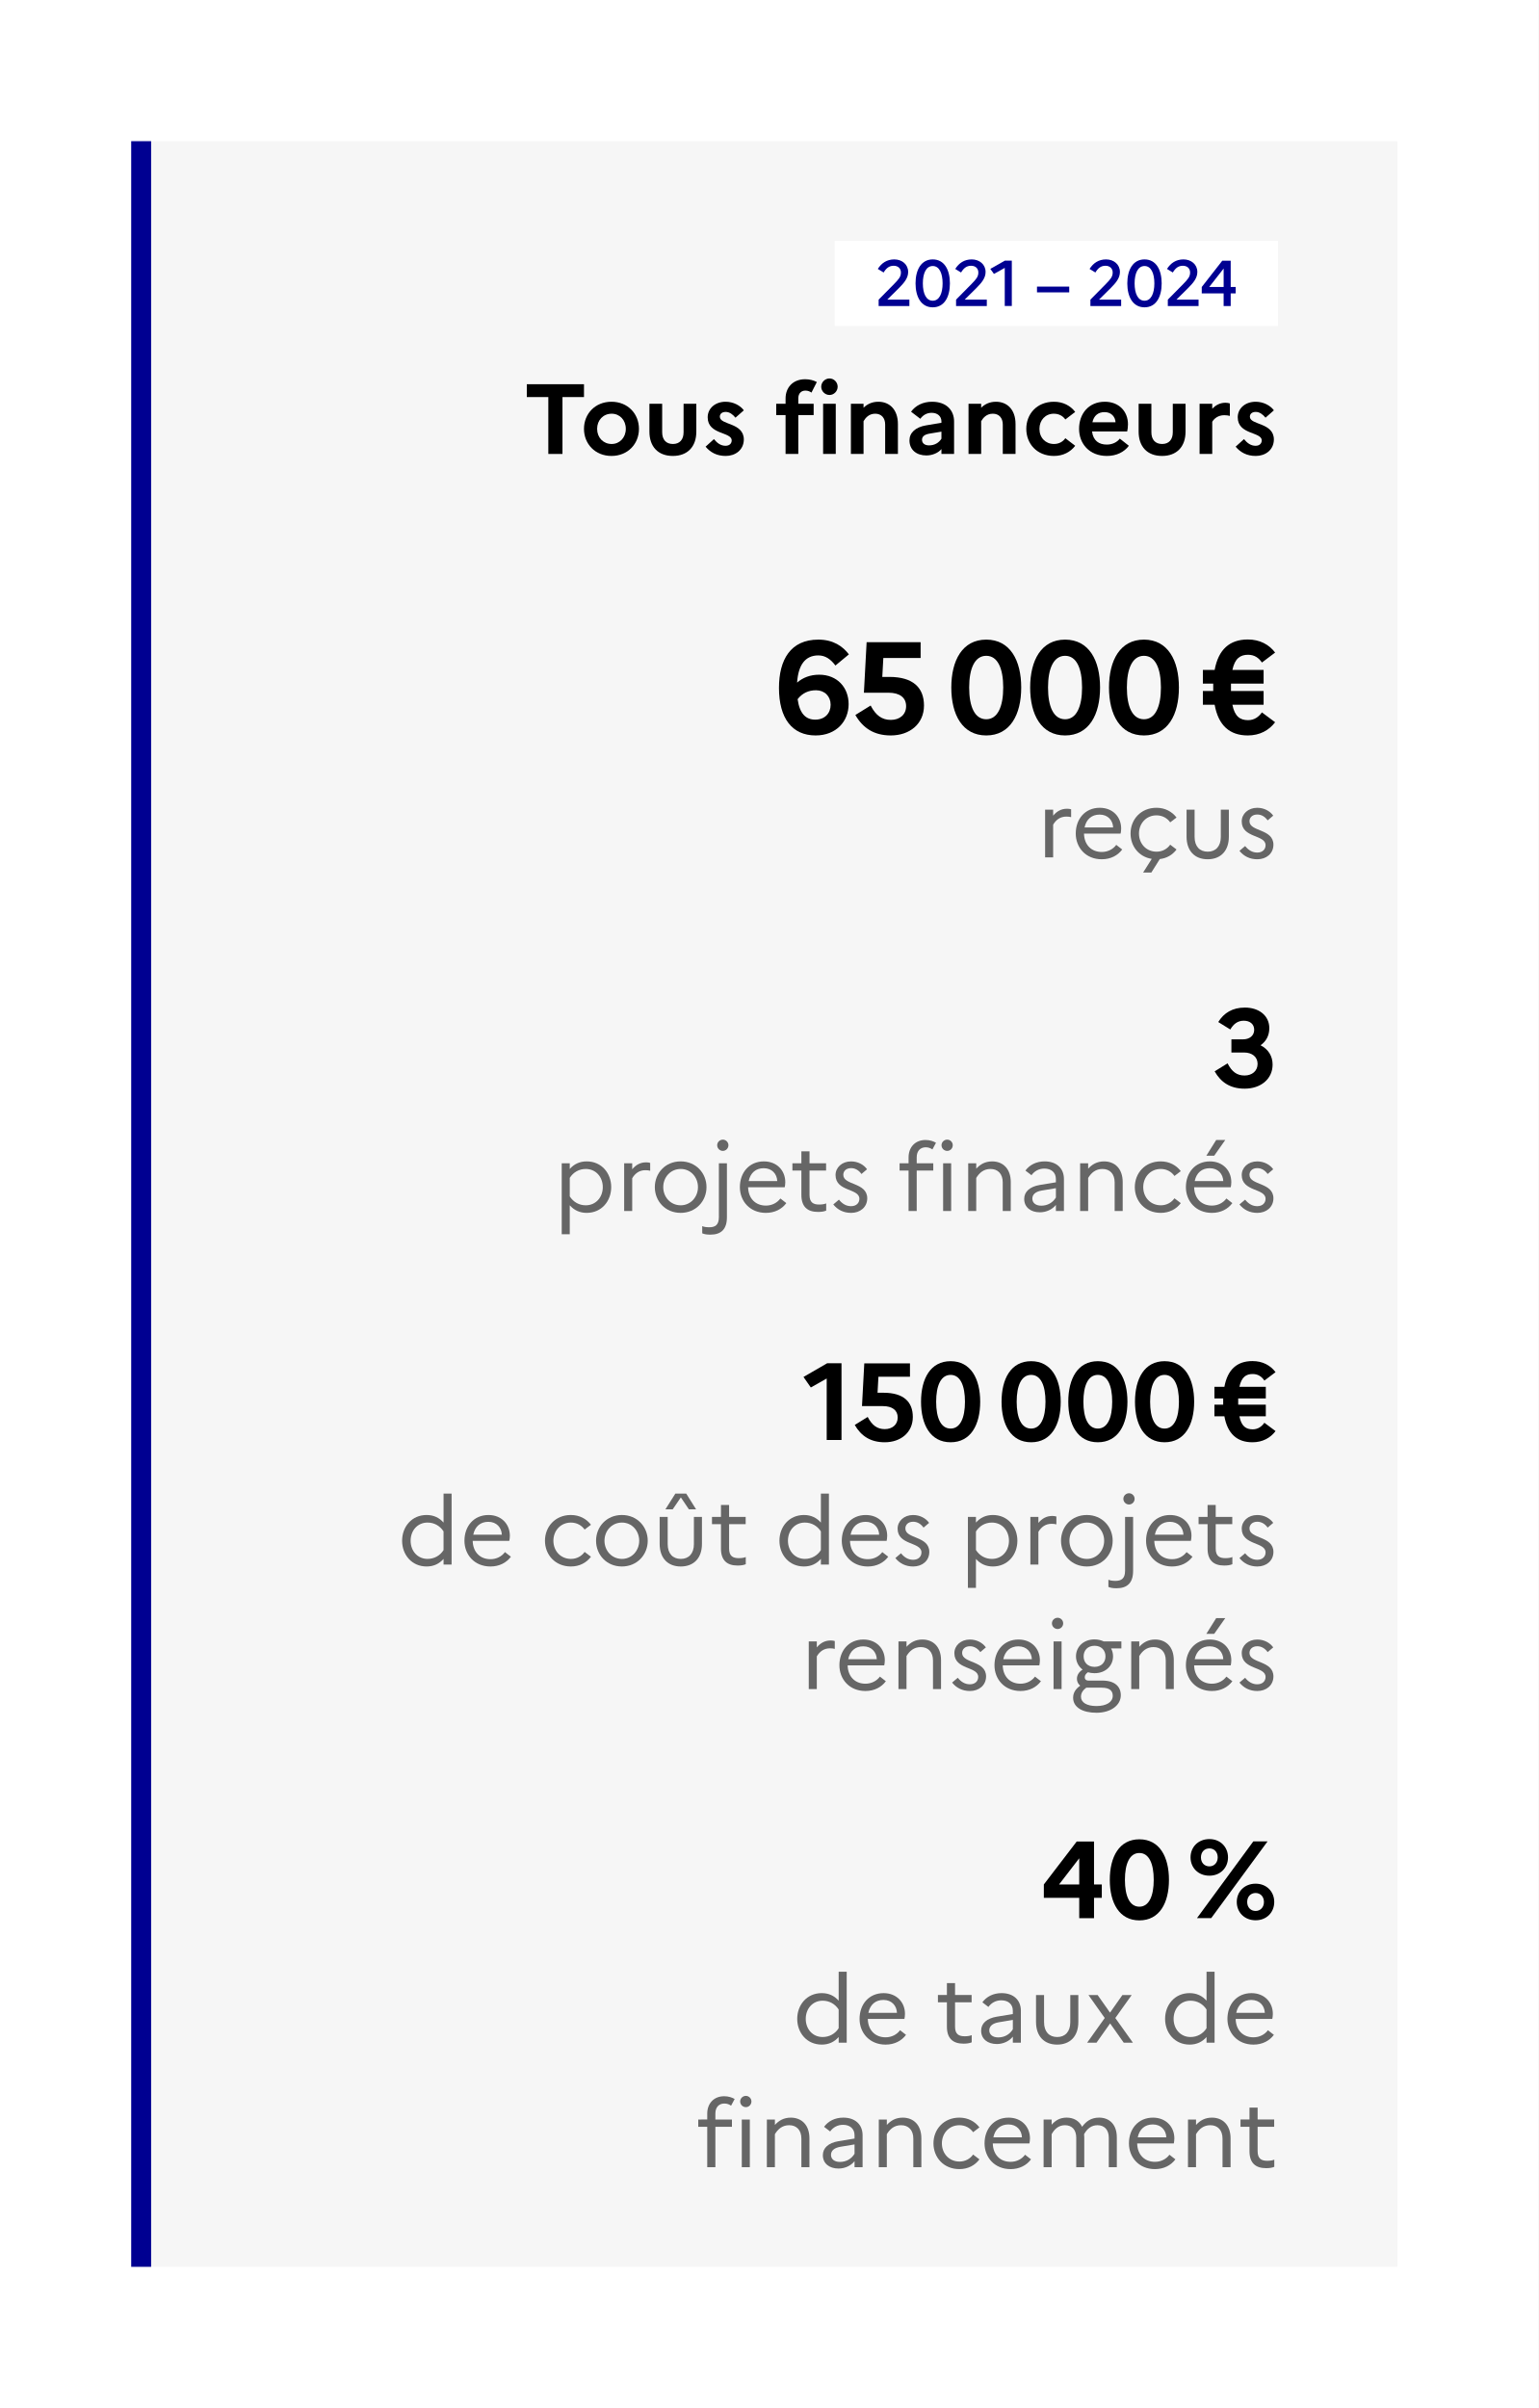
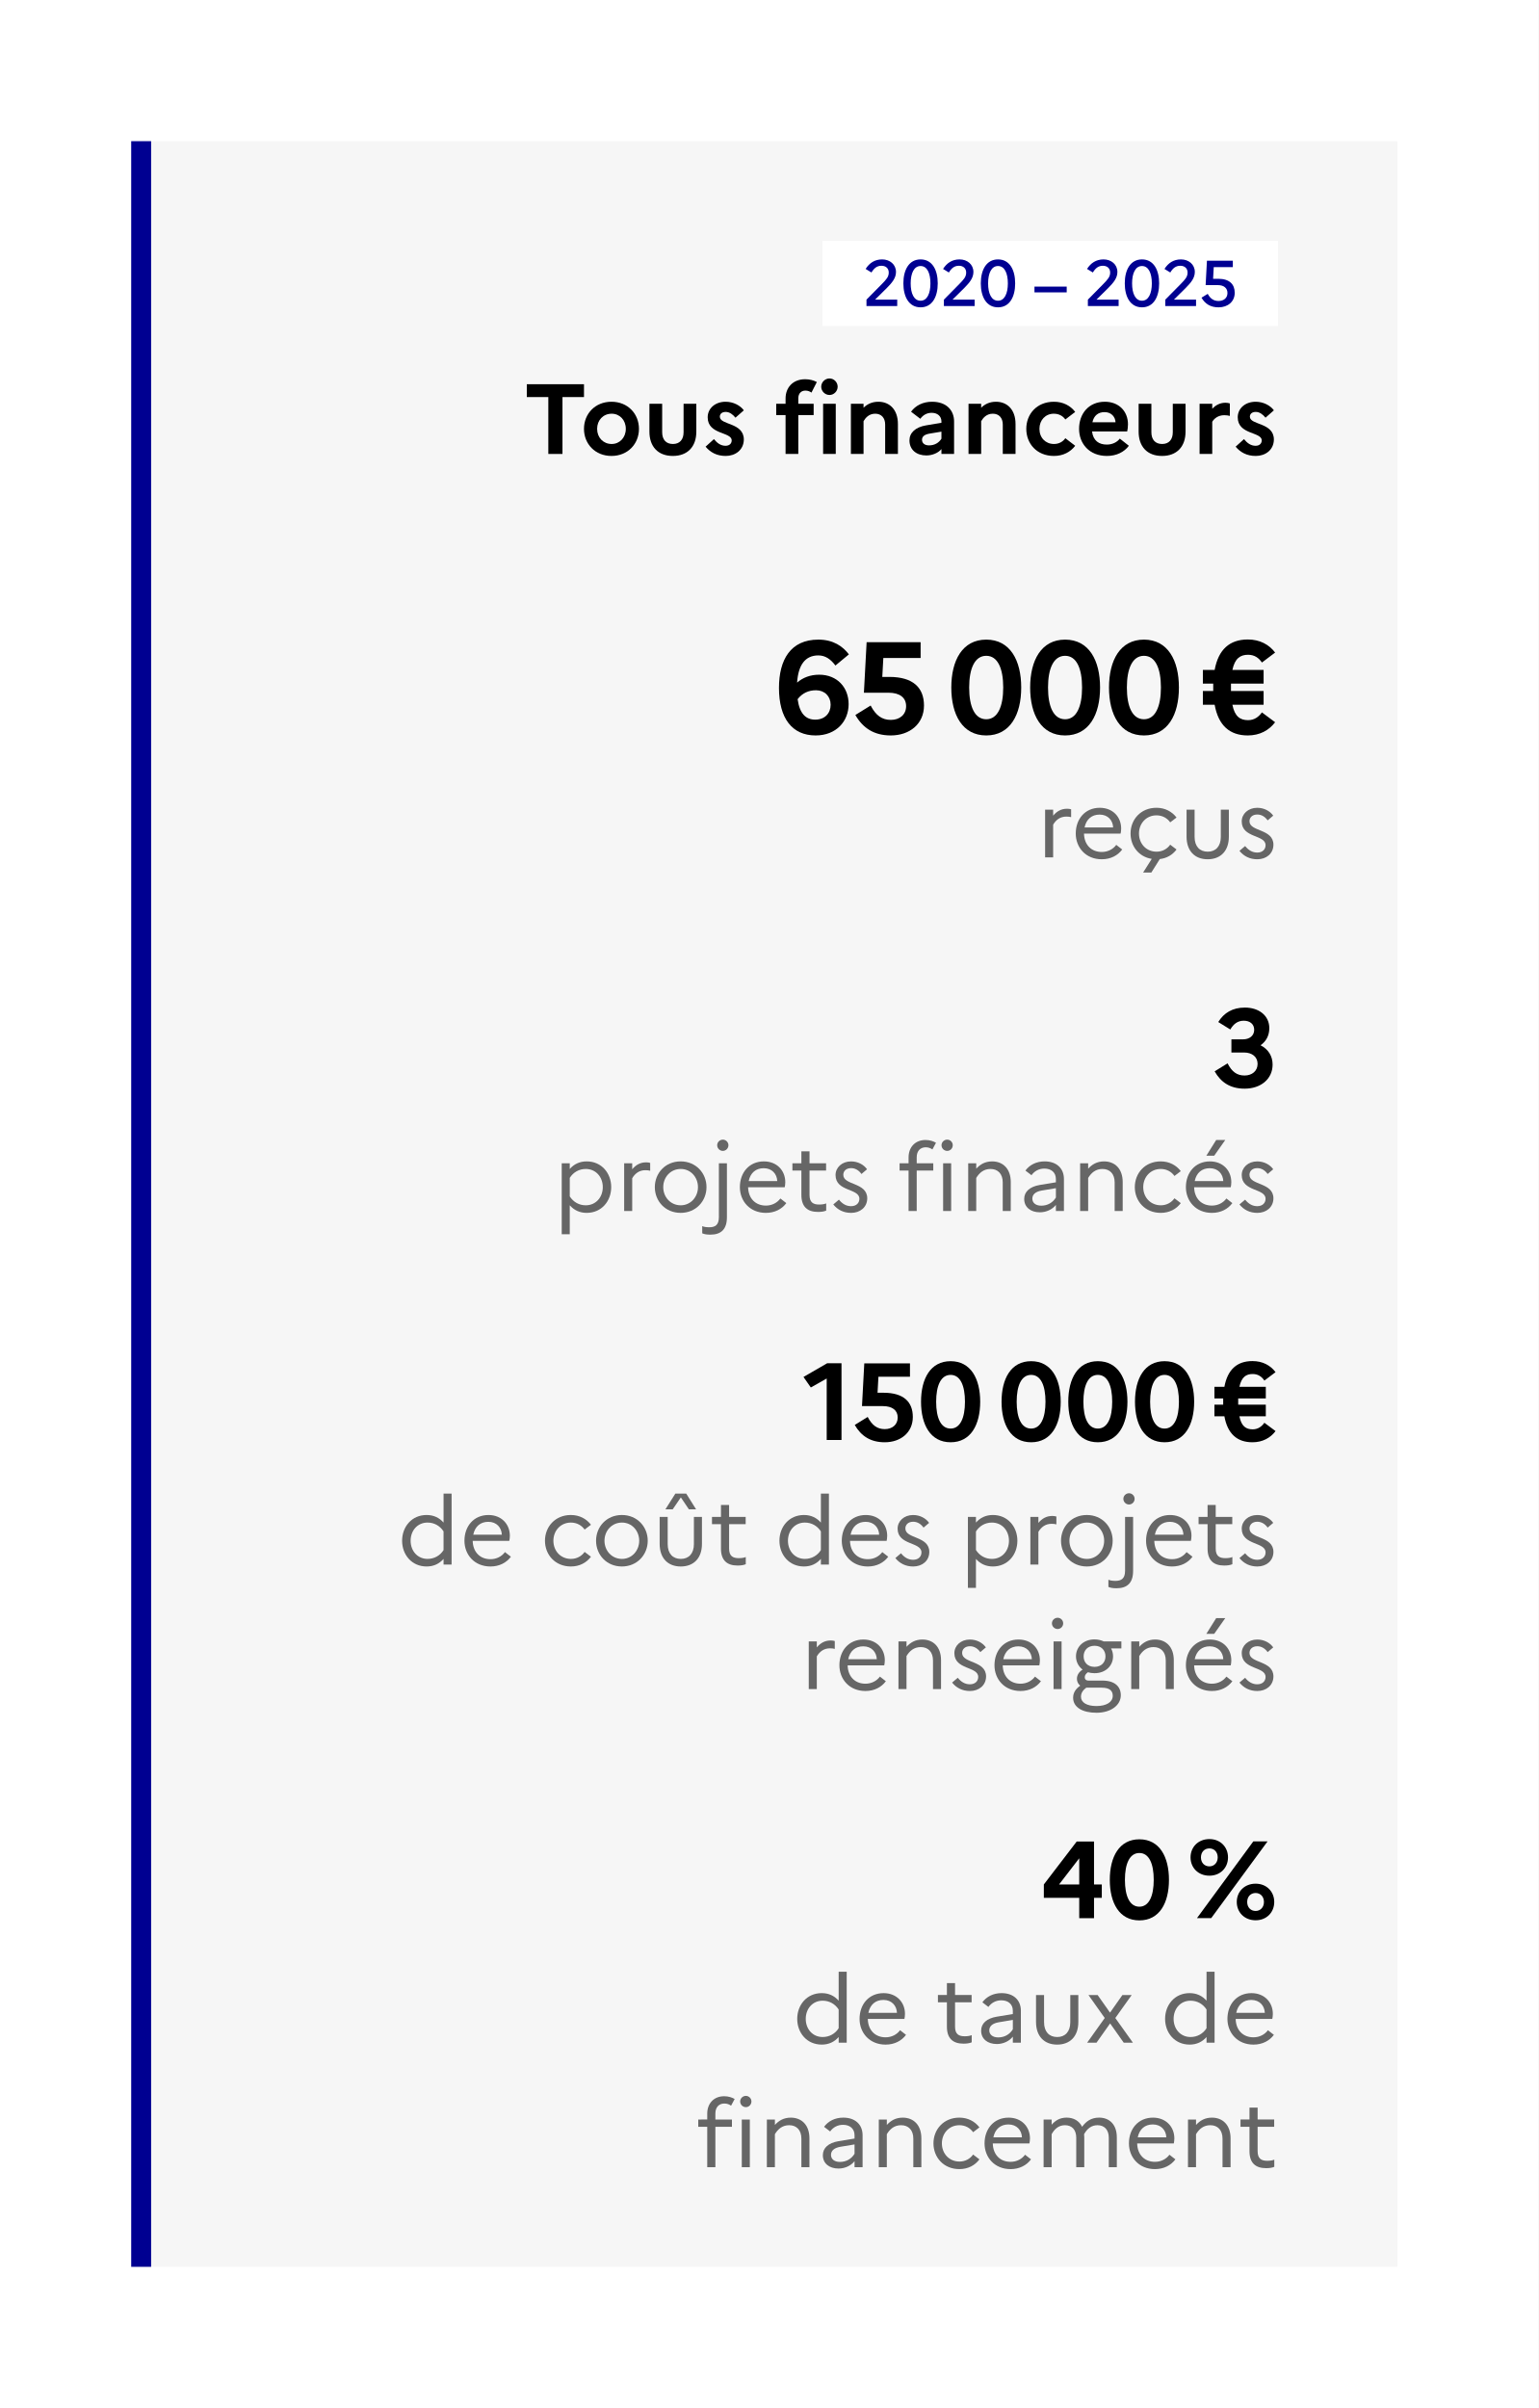
<svg xmlns="http://www.w3.org/2000/svg" xmlns:xlink="http://www.w3.org/1999/xlink" viewBox="0 0 154.488 241.746" width="154.488pt" height="241.746pt">
  <path fill="#ffffff" fill-rule="nonzero" d="M 0 0v 241.746h 154.488v -241.746Z " />
  <g transform="translate(14.17323 14.17323)">
    <path fill="#f6f6f6" fill-rule="nonzero" d="M 0 0h 126.142v 213.4h -126.142Z " />
    <path fill="#000091" fill-rule="nonzero" d="M 0 0m 1 213.4h -2v -213.4h 2Z " />
-     <g transform="translate(69.63123 10)">
-       <path fill="#ffffff" fill-rule="nonzero" d="M 0 0v 8.55h 44.511v -8.55Z " />
+     <g transform="translate(68.40923 10)">
+       <path fill="#ffffff" fill-rule="nonzero" d="M 0 0v 8.55h 45.733v -8.55Z " />
      <g transform="matrix(1 0 0 -1 4 6.55)">
        <use xlink:href="#g683221AC7A3742EFA826FEC5E5036A0C" x="0" y="0" fill="#000091" fill-rule="nonzero" />
        <use xlink:href="#g98688C8BD4F20B79477B74BF6EF964F0" x="3.9" y="0" fill="#000091" fill-rule="nonzero" />
        <use xlink:href="#g683221AC7A3742EFA826FEC5E5036A0C" x="7.774" y="0" fill="#000091" fill-rule="nonzero" />
-         <use xlink:href="#gC45F473AADE398890C16B390B19B66D3" x="11.602" y="0" fill="#000091" fill-rule="nonzero" />
-         <use xlink:href="#gA45435F63C6D7C1E4E50E2F03CB7413D" x="16.178" y="0" fill="#000091" fill-rule="nonzero" />
-         <use xlink:href="#g683221AC7A3742EFA826FEC5E5036A0C" x="21.262" y="0" fill="#000091" fill-rule="nonzero" />
-         <use xlink:href="#g98688C8BD4F20B79477B74BF6EF964F0" x="25.162" y="0" fill="#000091" fill-rule="nonzero" />
-         <use xlink:href="#g683221AC7A3742EFA826FEC5E5036A0C" x="29.035" y="0" fill="#000091" fill-rule="nonzero" />
-         <use xlink:href="#g309541479BCA42C3277BDEB395C958AE" x="32.611" y="0" fill="#000091" fill-rule="nonzero" />
+         <use xlink:href="#g98688C8BD4F20B79477B74BF6EF964F0" x="11.674" y="0" fill="#000091" fill-rule="nonzero" />
+         <use xlink:href="#gA45435F63C6D7C1E4E50E2F03CB7413D" x="17.147" y="0" fill="#000091" fill-rule="nonzero" />
+         <use xlink:href="#g683221AC7A3742EFA826FEC5E5036A0C" x="22.23" y="0" fill="#000091" fill-rule="nonzero" />
+         <use xlink:href="#g98688C8BD4F20B79477B74BF6EF964F0" x="26.13" y="0" fill="#000091" fill-rule="nonzero" />
+         <use xlink:href="#g683221AC7A3742EFA826FEC5E5036A0C" x="30.004" y="0" fill="#000091" fill-rule="nonzero" />
+         <use xlink:href="#gF231D1483581D9BBA132C73D8E6D22B6" x="33.833" y="0" fill="#000091" fill-rule="nonzero" />
      </g>
    </g>
    <g transform="matrix(1 0 0 -1 38.41173 31.4)">
      <use xlink:href="#g31DE249DFC035AEAF88406804358F848" x="0" y="0" fill="#000000" fill-rule="nonzero" />
      <use xlink:href="#gC7C223A6BA16D0A371A66FA141057E24" x="5.65" y="0" fill="#000000" fill-rule="nonzero" />
      <use xlink:href="#gB9F26201A835C5AB01E9F89B14BE8A25" x="11.97" y="0" fill="#000000" fill-rule="nonzero" />
      <use xlink:href="#gF7FF1996EA9B55787D3582111F962ED1" x="17.94" y="0" fill="#000000" fill-rule="nonzero" />
      <use xlink:href="#g4C2BE1A59912B9D9DBC8EA276FE6A5C6" x="25.21" y="0" fill="#000000" fill-rule="nonzero" />
      <use xlink:href="#g244D8BB0F6BA2D84054DDD43D58F6471" x="29.3" y="0" fill="#000000" fill-rule="nonzero" />
      <use xlink:href="#gA3A2B7617766E3DB20AED14F6F7D212F" x="32.09" y="0" fill="#000000" fill-rule="nonzero" />
      <use xlink:href="#g89DAB15CC3E89C36C7C402948C9ED359" x="38.25" y="0" fill="#000000" fill-rule="nonzero" />
      <use xlink:href="#gA3A2B7617766E3DB20AED14F6F7D212F" x="43.9" y="0" fill="#000000" fill-rule="nonzero" />
      <use xlink:href="#g6930EEE46D763EEB7DA97DD9537BD576" x="50.06" y="0" fill="#000000" fill-rule="nonzero" />
      <use xlink:href="#gFAAF7962D44257ACE4534C50838A6699" x="55.36" y="0" fill="#000000" fill-rule="nonzero" />
      <use xlink:href="#gB9F26201A835C5AB01E9F89B14BE8A25" x="61.09" y="0" fill="#000000" fill-rule="nonzero" />
      <use xlink:href="#g24977B61779864BF1FBA3928B7CF9469" x="67.1" y="0" fill="#000000" fill-rule="nonzero" />
      <use xlink:href="#gF7FF1996EA9B55787D3582111F962ED1" x="71.16" y="0" fill="#000000" fill-rule="nonzero" />
    </g>
    <g transform="matrix(1 0 0 -1 63.62373 59.4)">
      <use xlink:href="#g88F45C0C4489C929540E06BA97883E44" x="0" y="0" fill="#000000" fill-rule="nonzero" />
      <use xlink:href="#g221896AA8B5B7EA7373DBA13254FB4C8" x="7.774" y="0" fill="#000000" fill-rule="nonzero" />
      <use xlink:href="#gE4C0347C5DC2EEC1694F4A324110D1E4" x="17.329" y="0" fill="#000000" fill-rule="nonzero" />
      <use xlink:href="#gE4C0347C5DC2EEC1694F4A324110D1E4" x="25.246" y="0" fill="#000000" fill-rule="nonzero" />
      <use xlink:href="#gE4C0347C5DC2EEC1694F4A324110D1E4" x="33.163" y="0" fill="#000000" fill-rule="nonzero" />
      <use xlink:href="#g2FC2EC0A2263B9D3C7D456C09A3C7F2B" x="42.718" y="0" fill="#000000" fill-rule="nonzero" />
    </g>
    <g transform="matrix(1 0 0 -1 89.90723 71.9)">
      <use xlink:href="#g419F7667CBE80F8AE0058D22668A09C0" x="0" y="0" fill="#666666" fill-rule="nonzero" />
      <use xlink:href="#gE94477FEB650850C47FCB77C8E12A837" x="3.486" y="0" fill="#666666" fill-rule="nonzero" />
      <use xlink:href="#gEE5F08F32957FDD00DD1F414239CB370" x="8.987" y="0" fill="#666666" fill-rule="nonzero" />
      <use xlink:href="#g56B1562D06266AB509BBC1C64D32BBD8" x="14.307" y="0" fill="#666666" fill-rule="nonzero" />
      <use xlink:href="#g9E0991ECD49381B5D7CCAB323CADCE06" x="20.026" y="0" fill="#666666" fill-rule="nonzero" />
    </g>
    <g transform="matrix(1 0 0 -1 107.5417 94.9)">
      <use xlink:href="#g96AAC263EC340A50BA7804BD0FF6CFA8" x="0" y="0" fill="#000000" fill-rule="nonzero" />
    </g>
    <g transform="matrix(1 0 0 -1 41.37173 107.4)">
      <use xlink:href="#gB3B1F3B4D90F1A17FBDE55CD85036CFE" x="0" y="0" fill="#666666" fill-rule="nonzero" />
      <use xlink:href="#g419F7667CBE80F8AE0058D22668A09C0" x="6.27" y="0" fill="#666666" fill-rule="nonzero" />
      <use xlink:href="#g8D947D415B80F9F7F26E536BC532C894" x="9.757" y="0" fill="#666666" fill-rule="nonzero" />
      <use xlink:href="#g49D06BA0F085B5C4060486C84B012D4E" x="15.78" y="0" fill="#666666" fill-rule="nonzero" />
      <use xlink:href="#gE94477FEB650850C47FCB77C8E12A837" x="18.297" y="0" fill="#666666" fill-rule="nonzero" />
      <use xlink:href="#g638404329AA7D990A0C0CCB6673E00E9" x="23.788" y="0" fill="#666666" fill-rule="nonzero" />
      <use xlink:href="#g9E0991ECD49381B5D7CCAB323CADCE06" x="27.778" y="0" fill="#666666" fill-rule="nonzero" />
      <use xlink:href="#g70B87FE5C036BE83F462CCD5AB521F93" x="34.551" y="0" fill="#666666" fill-rule="nonzero" />
      <use xlink:href="#g92778E50BAF8E3FCDF13B78BA14B0A1A" x="38.294" y="0" fill="#666666" fill-rule="nonzero" />
      <use xlink:href="#g4A10E6DDF4D64EFFAD5EDF293E1E6285" x="40.812" y="0" fill="#666666" fill-rule="nonzero" />
      <use xlink:href="#gBA9F1DD41508BD498A599E79179C7F1" x="46.712" y="0" fill="#666666" fill-rule="nonzero" />
      <use xlink:href="#g4A10E6DDF4D64EFFAD5EDF293E1E6285" x="52.05" y="0" fill="#666666" fill-rule="nonzero" />
      <use xlink:href="#g2058F723A44969BBD27361F157F8F296" x="57.95" y="0" fill="#666666" fill-rule="nonzero" />
      <use xlink:href="#gEAC26C435F88314CFEDA17C503C5779C" x="63.08" y="0" fill="#666666" fill-rule="nonzero" />
      <use xlink:href="#g9E0991ECD49381B5D7CCAB323CADCE06" x="68.561" y="0" fill="#666666" fill-rule="nonzero" />
    </g>
    <g transform="matrix(1 0 0 -1 66.47873 130.4)">
      <use xlink:href="#gCB95136ED22F6A6F9EC034DF23845B77" x="0" y="0" fill="#000000" fill-rule="nonzero" />
      <use xlink:href="#gAC11AD82413ABD0387F2E35CCE87CEEF" x="4.906" y="0" fill="#000000" fill-rule="nonzero" />
      <use xlink:href="#gC6025D68389BBCF3E27AAD7109A933C8" x="11.495" y="0" fill="#000000" fill-rule="nonzero" />
      <use xlink:href="#gC6025D68389BBCF3E27AAD7109A933C8" x="19.58" y="0" fill="#000000" fill-rule="nonzero" />
      <use xlink:href="#gC6025D68389BBCF3E27AAD7109A933C8" x="26.279" y="0" fill="#000000" fill-rule="nonzero" />
      <use xlink:href="#gC6025D68389BBCF3E27AAD7109A933C8" x="32.978" y="0" fill="#000000" fill-rule="nonzero" />
      <use xlink:href="#gC5A138451FEBB488583E0A2B0138D62F" x="41.063" y="0" fill="#000000" fill-rule="nonzero" />
    </g>
    <g transform="matrix(1 0 0 -1 25.75373 142.9)">
      <use xlink:href="#g84F4E1897C3B7826D7253E5A05792884" x="0" y="0" fill="#666666" fill-rule="nonzero" />
      <use xlink:href="#gE94477FEB650850C47FCB77C8E12A837" x="6.261" y="0" fill="#666666" fill-rule="nonzero" />
      <use xlink:href="#g2058F723A44969BBD27361F157F8F296" x="14.345" y="0" fill="#666666" fill-rule="nonzero" />
      <use xlink:href="#g8D947D415B80F9F7F26E536BC532C894" x="19.475" y="0" fill="#666666" fill-rule="nonzero" />
      <use xlink:href="#g39DA87D6869E8C9E875F9D069295FF6" x="25.555" y="0" fill="#666666" fill-rule="nonzero" />
      <use xlink:href="#g638404329AA7D990A0C0CCB6673E00E9" x="31.331" y="0" fill="#666666" fill-rule="nonzero" />
      <use xlink:href="#g84F4E1897C3B7826D7253E5A05792884" x="37.886" y="0" fill="#666666" fill-rule="nonzero" />
      <use xlink:href="#gE94477FEB650850C47FCB77C8E12A837" x="44.147" y="0" fill="#666666" fill-rule="nonzero" />
      <use xlink:href="#g9E0991ECD49381B5D7CCAB323CADCE06" x="49.628" y="0" fill="#666666" fill-rule="nonzero" />
      <use xlink:href="#gB3B1F3B4D90F1A17FBDE55CD85036CFE" x="56.401" y="0" fill="#666666" fill-rule="nonzero" />
      <use xlink:href="#g419F7667CBE80F8AE0058D22668A09C0" x="62.672" y="0" fill="#666666" fill-rule="nonzero" />
      <use xlink:href="#g8D947D415B80F9F7F26E536BC532C894" x="66.158" y="0" fill="#666666" fill-rule="nonzero" />
      <use xlink:href="#g49D06BA0F085B5C4060486C84B012D4E" x="72.181" y="0" fill="#666666" fill-rule="nonzero" />
      <use xlink:href="#gE94477FEB650850C47FCB77C8E12A837" x="74.698" y="0" fill="#666666" fill-rule="nonzero" />
      <use xlink:href="#g638404329AA7D990A0C0CCB6673E00E9" x="80.189" y="0" fill="#666666" fill-rule="nonzero" />
      <use xlink:href="#g9E0991ECD49381B5D7CCAB323CADCE06" x="84.18" y="0" fill="#666666" fill-rule="nonzero" />
    </g>
    <g transform="matrix(1 0 0 -1 66.17623 155.4)">
      <use xlink:href="#g419F7667CBE80F8AE0058D22668A09C0" x="0" y="0" fill="#666666" fill-rule="nonzero" />
      <use xlink:href="#gE94477FEB650850C47FCB77C8E12A837" x="3.486" y="0" fill="#666666" fill-rule="nonzero" />
      <use xlink:href="#g4A10E6DDF4D64EFFAD5EDF293E1E6285" x="9.006" y="0" fill="#666666" fill-rule="nonzero" />
      <use xlink:href="#g9E0991ECD49381B5D7CCAB323CADCE06" x="14.905" y="0" fill="#666666" fill-rule="nonzero" />
      <use xlink:href="#gE94477FEB650850C47FCB77C8E12A837" x="19.057" y="0" fill="#666666" fill-rule="nonzero" />
      <use xlink:href="#g92778E50BAF8E3FCDF13B78BA14B0A1A" x="24.576" y="0" fill="#666666" fill-rule="nonzero" />
      <use xlink:href="#gA2C331183273599FEC5456D6CE3BCFF8" x="27.094" y="0" fill="#666666" fill-rule="nonzero" />
      <use xlink:href="#g4A10E6DDF4D64EFFAD5EDF293E1E6285" x="32.376" y="0" fill="#666666" fill-rule="nonzero" />
      <use xlink:href="#gEAC26C435F88314CFEDA17C503C5779C" x="38.276" y="0" fill="#666666" fill-rule="nonzero" />
      <use xlink:href="#g9E0991ECD49381B5D7CCAB323CADCE06" x="43.757" y="0" fill="#666666" fill-rule="nonzero" />
    </g>
    <g transform="matrix(1 0 0 -1 90.23873 178.4)">
      <use xlink:href="#g26C7710A18C79D58C6BF07494E755C5A" x="0" y="0" fill="#000000" fill-rule="nonzero" />
      <use xlink:href="#gC6025D68389BBCF3E27AAD7109A933C8" x="6.688" y="0" fill="#000000" fill-rule="nonzero" />
      <use xlink:href="#gB77EA0172B94DBF96F5D4820CD510046" x="14.773" y="0" fill="#000000" fill-rule="nonzero" />
    </g>
    <g transform="matrix(1 0 0 -1 65.42573 190.9)">
      <use xlink:href="#g84F4E1897C3B7826D7253E5A05792884" x="0" y="0" fill="#666666" fill-rule="nonzero" />
      <use xlink:href="#gE94477FEB650850C47FCB77C8E12A837" x="6.261" y="0" fill="#666666" fill-rule="nonzero" />
      <use xlink:href="#g638404329AA7D990A0C0CCB6673E00E9" x="14.345" y="0" fill="#666666" fill-rule="nonzero" />
      <use xlink:href="#gBA9F1DD41508BD498A599E79179C7F1" x="18.335" y="0" fill="#666666" fill-rule="nonzero" />
      <use xlink:href="#g56B1562D06266AB509BBC1C64D32BBD8" x="23.674" y="0" fill="#666666" fill-rule="nonzero" />
      <use xlink:href="#gEB83BAB0A312BD671706C2DB770C5FC1" x="29.336" y="0" fill="#666666" fill-rule="nonzero" />
      <use xlink:href="#g84F4E1897C3B7826D7253E5A05792884" x="36.936" y="0" fill="#666666" fill-rule="nonzero" />
      <use xlink:href="#gE94477FEB650850C47FCB77C8E12A837" x="43.197" y="0" fill="#666666" fill-rule="nonzero" />
    </g>
    <g transform="matrix(1 0 0 -1 55.70723 203.4)">
      <use xlink:href="#g70B87FE5C036BE83F462CCD5AB521F93" x="0" y="0" fill="#666666" fill-rule="nonzero" />
      <use xlink:href="#g92778E50BAF8E3FCDF13B78BA14B0A1A" x="3.743" y="0" fill="#666666" fill-rule="nonzero" />
      <use xlink:href="#g4A10E6DDF4D64EFFAD5EDF293E1E6285" x="6.261" y="0" fill="#666666" fill-rule="nonzero" />
      <use xlink:href="#gBA9F1DD41508BD498A599E79179C7F1" x="12.16" y="0" fill="#666666" fill-rule="nonzero" />
      <use xlink:href="#g4A10E6DDF4D64EFFAD5EDF293E1E6285" x="17.499" y="0" fill="#666666" fill-rule="nonzero" />
      <use xlink:href="#g2058F723A44969BBD27361F157F8F296" x="23.398" y="0" fill="#666666" fill-rule="nonzero" />
      <use xlink:href="#gE94477FEB650850C47FCB77C8E12A837" x="28.529" y="0" fill="#666666" fill-rule="nonzero" />
      <use xlink:href="#g1955A6977084525683CF25619AFADAA" x="34.048" y="0" fill="#666666" fill-rule="nonzero" />
      <use xlink:href="#gE94477FEB650850C47FCB77C8E12A837" x="43.026" y="0" fill="#666666" fill-rule="nonzero" />
      <use xlink:href="#g4A10E6DDF4D64EFFAD5EDF293E1E6285" x="48.545" y="0" fill="#666666" fill-rule="nonzero" />
      <use xlink:href="#g638404329AA7D990A0C0CCB6673E00E9" x="54.444" y="0" fill="#666666" fill-rule="nonzero" />
    </g>
  </g>
  <defs>
    <symbol id="g683221AC7A3742EFA826FEC5E5036A0C" overflow="visible">
      <path d="M 0 0m 0.416 0h 3.087v 0.643h -2.223l 1.19 1.177c 0.507 0.513 0.91 0.982 0.91 1.599c 0 0.76 -0.618 1.261 -1.391 1.261c -0.748 0 -1.28 -0.364 -1.657 -0.956l 0.585 -0.357c 0.254 0.422 0.546 0.676 1.008 0.676c 0.416 0 0.728 -0.247 0.728 -0.682c 0 -0.429 -0.234 -0.682 -0.689 -1.151l -1.547 -1.567Z " />
    </symbol>
    <symbol id="g98688C8BD4F20B79477B74BF6EF964F0" overflow="visible">
      <path d="M 0 0m 1.95 4.68c -1.163 0 -1.729 -1.046 -1.729 -2.405c 0 -1.359 0.566 -2.405 1.729 -2.405c 1.163 0 1.722 1.046 1.722 2.405c 0 1.359 -0.559 2.405 -1.722 2.405Z m 0 -0.663c 0.656 0 0.988 -0.722 0.988 -1.742c 0 -1.014 -0.332 -1.742 -0.988 -1.742c -0.663 0 -0.995 0.722 -0.995 1.742c 0 1.014 0.332 1.742 0.995 1.742Z " />
    </symbol>
-     <symbol id="gC45F473AADE398890C16B390B19B66D3" overflow="visible">
-       <path d="M 0 0m 1.476 0.006h 0.709v 4.55h -0.696l -1.462 -0.826l 0.364 -0.507l 1.085 0.605Z " />
-     </symbol>
    <symbol id="gA45435F63C6D7C1E4E50E2F03CB7413D" overflow="visible">
      <path d="M 0 0m 0.137 1.95v -0.579h 3.237v 0.579Z " />
    </symbol>
-     <symbol id="g309541479BCA42C3277BDEB395C958AE" overflow="visible">
-       <path d="M 0 0m 0.247 1.268h 2.197v -1.268h 0.709v 1.268h 0.5v 0.643h -0.5v 2.639h -0.845l -2.061 -2.639Z m 0.748 0.643l 1.45 1.853v -1.853Z " />
+     <symbol id="gF231D1483581D9BBA132C73D8E6D22B6" overflow="visible">
+       <path d="M 0 0m 0.637 2.099h 1.235c 0.611 0 0.956 -0.312 0.956 -0.793c 0 -0.5 -0.377 -0.799 -0.89 -0.799c -0.474 0 -0.819 0.214 -1.092 0.715l -0.624 -0.384c 0.364 -0.63 0.91 -0.969 1.716 -0.969c 0.923 0 1.619 0.566 1.619 1.462c 0 0.839 -0.513 1.404 -1.651 1.404h -0.52l 0.065 1.17h 1.917v 0.643h -2.6Z " />
    </symbol>
    <symbol id="g31DE249DFC035AEAF88406804358F848" overflow="visible">
      <path d="M 0 0m 0.31 5.71h 2.16v -5.71h 1.42v 5.71h 2.16v 1.29h -5.74Z " />
    </symbol>
    <symbol id="gC7C223A6BA16D0A371A66FA141057E24" overflow="visible">
      <path d="M 0 0m 3.16 5.24c -1.64 0 -2.76 -1.21 -2.76 -2.72c 0 -1.51 1.12 -2.72 2.76 -2.72c 1.64 0 2.76 1.21 2.76 2.72c 0 1.51 -1.12 2.72 -2.76 2.72Z m 0.02 -4.24c -0.84 0 -1.46 0.64 -1.46 1.52c 0 0.88 0.62 1.52 1.46 1.52c 0.81 0 1.42 -0.64 1.42 -1.52c 0 -0.87 -0.61 -1.52 -1.42 -1.52Z " />
    </symbol>
    <symbol id="gB9F26201A835C5AB01E9F89B14BE8A25" overflow="visible">
      <path d="M 0 0m 4.08 2.18c 0 -0.73 -0.38 -1.18 -1.07 -1.18c -0.7 0 -1.08 0.45 -1.08 1.18v 2.86h -1.28v -2.8c 0 -1.51 0.87 -2.44 2.35 -2.44c 1.48 0 2.36 0.93 2.36 2.44v 2.8h -1.28Z " />
    </symbol>
    <symbol id="gF7FF1996EA9B55787D3582111F962ED1" overflow="visible">
      <path d="M 0 0m 0.32 0.73c 0.48 -0.57 1.12 -0.93 2.02 -0.93c 0.95 0 1.8 0.58 1.82 1.64c 0 1.74 -2.41 1.44 -2.41 2.3c 0 0.26 0.19 0.48 0.59 0.48c 0.39 0 0.72 -0.26 0.98 -0.58l 0.84 0.74c -0.36 0.49 -1.06 0.86 -1.83 0.86c -1.05 0 -1.8 -0.67 -1.8 -1.56c 0 -1.77 2.41 -1.44 2.41 -2.32c 0 -0.3 -0.21 -0.54 -0.62 -0.54c -0.48 0 -0.85 0.28 -1.16 0.67Z " />
    </symbol>
    <symbol id="g4C2BE1A59912B9D9DBC8EA276FE6A5C6" overflow="visible">
      <path d="M 0 0m 0.14 5.04v -1.14h 0.94v -3.9h 1.28v 3.9h 1.54v 1.14h -1.54v 0.56c 0 0.46 0.28 0.76 0.71 0.76c 0.26 0 0.46 -0.09 0.61 -0.2l 0.54 1.06c -0.32 0.17 -0.71 0.28 -1.17 0.28c -1.26 0 -1.97 -0.86 -1.97 -1.93v -0.53Z " />
    </symbol>
    <symbol id="g244D8BB0F6BA2D84054DDD43D58F6471" overflow="visible">
      <path d="M 0 0m 1.4 5.92c 0.45 0 0.82 0.38 0.82 0.83c 0 0.45 -0.37 0.83 -0.82 0.83c -0.45 0 -0.83 -0.38 -0.83 -0.83c 0 -0.45 0.38 -0.83 0.83 -0.83Z m -0.64 -5.92h 1.27v 5.04h -1.27Z " />
    </symbol>
    <symbol id="gA3A2B7617766E3DB20AED14F6F7D212F" overflow="visible">
      <path d="M 0 0m 0.76 0h 1.27v 3.29c 0.19 0.32 0.53 0.75 1.17 0.75c 0.62 0 1 -0.42 1 -1.09v -2.95h 1.28v 3c 0 1.49 -0.87 2.24 -1.96 2.24c -0.67 0 -1.14 -0.26 -1.49 -0.6v 0.4h -1.27Z " />
    </symbol>
    <symbol id="g89DAB15CC3E89C36C7C402948C9ED359" overflow="visible">
      <path d="M 0 0m 2.18 -0.15c 0.59 0 1.19 0.25 1.51 0.64v -0.49h 1.27v 3.26c 0 1.11 -0.75 1.98 -2.21 1.98c -0.92 0 -1.66 -0.38 -2.11 -1l 0.93 -0.71c 0.27 0.37 0.65 0.6 1.14 0.6c 0.58 0 0.98 -0.34 0.98 -0.87v -0.13l -1.54 -0.26c -1.08 -0.18 -1.67 -0.75 -1.67 -1.51c 0 -0.93 0.69 -1.51 1.7 -1.51Z m -0.44 1.57c 0 0.31 0.22 0.53 0.75 0.62l 1.2 0.2v -0.71c -0.25 -0.4 -0.67 -0.67 -1.25 -0.67c -0.43 0 -0.7 0.22 -0.7 0.56Z " />
    </symbol>
    <symbol id="g6930EEE46D763EEB7DA97DD9537BD576" overflow="visible">
      <path d="M 0 0m 3.18 1c -0.85 0 -1.46 0.63 -1.46 1.52c 0 0.88 0.61 1.52 1.44 1.52c 0.52 0 0.92 -0.23 1.16 -0.58l 0.99 0.76c -0.47 0.62 -1.21 1.02 -2.13 1.02c -1.74 0 -2.78 -1.25 -2.78 -2.72c 0 -1.47 1.04 -2.72 2.78 -2.72c 0.92 0 1.66 0.4 2.13 1.02l -0.99 0.76c -0.24 -0.35 -0.64 -0.58 -1.14 -0.58Z " />
    </symbol>
    <symbol id="gFAAF7962D44257ACE4534C50838A6699" overflow="visible">
      <path d="M 0 0m 5.4 0.82l -0.91 0.72c -0.27 -0.36 -0.75 -0.6 -1.3 -0.6c -0.79 0 -1.37 0.38 -1.49 1.32h 3.53c 0.04 0.17 0.08 0.43 0.08 0.71c 0 1.32 -0.92 2.27 -2.32 2.27c -1.65 0 -2.59 -1.23 -2.59 -2.72c 0 -1.47 1.01 -2.72 2.8 -2.72c 0.95 0 1.73 0.39 2.2 1.02Z m -2.44 3.38c 0.71 0 1.08 -0.51 1.1 -1.02h -2.32c 0.14 0.66 0.57 1.02 1.22 1.02Z " />
    </symbol>
    <symbol id="g24977B61779864BF1FBA3928B7CF9469" overflow="visible">
      <path d="M 0 0m 0.76 0h 1.27v 3.23c 0.19 0.32 0.59 0.66 1.21 0.66c 0.23 0 0.4 -0.03 0.56 -0.07v 1.25c -0.12 0.04 -0.27 0.07 -0.44 0.07c -0.57 0 -1 -0.26 -1.33 -0.6v 0.5h -1.27Z " />
    </symbol>
    <symbol id="g88F45C0C4489C929540E06BA97883E44" overflow="visible">
      <path d="M 0 0m 4.368 9.36c -2.782 0 -3.952 -2.015 -3.952 -4.849c 0 -3.042 1.313 -4.771 3.679 -4.771c 2.08 0 3.315 1.43 3.315 3.146c 0 1.664 -1.144 2.951 -2.951 2.951c -0.897 0 -1.638 -0.286 -2.223 -0.793c 0.117 1.781 0.819 2.73 2.132 2.73c 0.715 0 1.248 -0.39 1.716 -1.014l 1.352 1.118c -0.598 0.793 -1.547 1.482 -3.068 1.482Z m -0.234 -5.083c 0.871 0 1.469 -0.611 1.469 -1.456c 0 -0.858 -0.585 -1.495 -1.547 -1.495c -0.923 0 -1.56 0.572 -1.768 2.054c 0.468 0.611 1.105 0.897 1.846 0.897Z " />
    </symbol>
    <symbol id="g221896AA8B5B7EA7373DBA13254FB4C8" overflow="visible">
      <path d="M 0 0m 1.17 4.03h 2.47c 1.131 0 1.768 -0.494 1.768 -1.352c 0 -0.845 -0.637 -1.378 -1.534 -1.378c -0.884 0 -1.508 0.442 -2.028 1.443l -1.534 -0.949c 0.754 -1.313 1.872 -2.054 3.562 -2.054c 1.872 0 3.328 1.144 3.328 3.003c 0 1.768 -1.066 2.873 -3.484 2.873h -0.702l 0.104 1.898h 3.744v 1.586h -5.421Z " />
    </symbol>
    <symbol id="gE4C0347C5DC2EEC1694F4A324110D1E4" overflow="visible">
      <path d="M 0 0m 3.9 9.36c -2.392 0 -3.51 -2.08 -3.51 -4.81c 0 -2.73 1.118 -4.81 3.51 -4.81c 2.392 0 3.51 2.08 3.51 4.81c 0 2.73 -1.118 4.81 -3.51 4.81Z m 0 -1.625c 1.144 0 1.703 -1.261 1.703 -3.185c 0 -1.911 -0.559 -3.185 -1.703 -3.185c -1.157 0 -1.716 1.261 -1.716 3.185c 0 1.911 0.559 3.185 1.716 3.185Z " />
    </symbol>
    <symbol id="g2FC2EC0A2263B9D3C7D456C09A3C7F2B" overflow="visible">
      <path d="M 0 0m 0.26 2.821h 1.183c 0.377 -2.08 1.508 -3.081 3.328 -3.081c 1.209 0 2.132 0.52 2.743 1.326l -1.326 0.988c -0.312 -0.442 -0.754 -0.78 -1.391 -0.78c -0.793 0 -1.339 0.364 -1.573 1.547h 3.133v 1.378h -3.276c 0 0.117 0 0.247 0 0.377c 0 0.13 0 0.247 0 0.364h 3.276v 1.378h -3.133c 0.247 1.157 0.793 1.521 1.573 1.521c 0.65 0 1.092 -0.325 1.391 -0.78l 1.326 1.001c -0.611 0.806 -1.534 1.313 -2.743 1.313c -1.82 0 -2.951 -1.001 -3.328 -3.055h -1.183v -1.378h 1.04c 0 -0.117 0 -0.234 0 -0.364c 0 -0.13 0 -0.26 0 -0.377h -1.04Z " />
    </symbol>
    <symbol id="g419F7667CBE80F8AE0058D22668A09C0" overflow="visible">
      <path d="M 0 0m 0.855 0h 0.807v 3.287c 0.294 0.484 0.703 0.807 1.33 0.807c 0.19 0 0.333 -0.019 0.475 -0.057v 0.788c -0.114 0.038 -0.257 0.057 -0.408 0.057c -0.608 0 -1.045 -0.276 -1.397 -0.694v 0.599h -0.807Z " />
    </symbol>
    <symbol id="gE94477FEB650850C47FCB77C8E12A837" overflow="visible">
      <path d="M 0 0m 5.111 0.788l -0.599 0.466c -0.314 -0.427 -0.836 -0.713 -1.454 -0.713c -1.026 0 -1.758 0.694 -1.786 1.843h 3.676c 0.029 0.133 0.057 0.314 0.057 0.503c 0 1.178 -0.846 2.09 -2.147 2.09c -1.482 0 -2.413 -1.131 -2.413 -2.584c 0 -1.397 0.998 -2.584 2.612 -2.584c 0.893 0 1.605 0.38 2.052 0.979Z m -2.271 3.506c 0.846 0 1.33 -0.589 1.359 -1.292h -2.869c 0.171 0.827 0.722 1.292 1.51 1.292Z " />
    </symbol>
    <symbol id="gEE5F08F32957FDD00DD1F414239CB370" overflow="visible">
      <path d="M 0 0m 3.059 0.57c -1.036 0 -1.767 0.798 -1.767 1.824c 0 1.016 0.732 1.824 1.758 1.824c 0.599 0 1.083 -0.285 1.377 -0.703l 0.636 0.484c -0.447 0.589 -1.149 0.979 -2.014 0.979c -1.587 0 -2.603 -1.188 -2.603 -2.584c 0 -1.254 0.817 -2.337 2.128 -2.546l -0.865 -1.368h 0.827l 0.846 1.349c 0.722 0.086 1.292 0.437 1.681 0.96l -0.636 0.484c -0.294 -0.418 -0.779 -0.703 -1.368 -0.703Z " />
    </symbol>
    <symbol id="g56B1562D06266AB509BBC1C64D32BBD8" overflow="visible">
      <path d="M 0 0m 4.189 2.052c 0 -0.941 -0.513 -1.482 -1.311 -1.482c -0.817 0 -1.321 0.541 -1.321 1.482v 2.736h -0.807v -2.708c 0 -1.435 0.827 -2.271 2.119 -2.271c 1.302 0 2.128 0.836 2.128 2.271v 2.708h -0.807Z " />
    </symbol>
    <symbol id="g9E0991ECD49381B5D7CCAB323CADCE06" overflow="visible">
      <path d="M 0 0m 0.342 0.655c 0.437 -0.541 1.036 -0.846 1.796 -0.846c 0.893 0 1.605 0.56 1.615 1.454c 0 1.634 -2.404 1.292 -2.404 2.365c 0 0.37 0.276 0.674 0.788 0.674c 0.418 0 0.779 -0.228 1.036 -0.589l 0.56 0.475c -0.333 0.466 -0.921 0.788 -1.605 0.788c -0.921 0 -1.558 -0.618 -1.558 -1.368c 0 -1.691 2.394 -1.311 2.394 -2.385c 0 -0.418 -0.304 -0.741 -0.836 -0.741c -0.484 0 -0.883 0.237 -1.216 0.655Z " />
    </symbol>
    <symbol id="g96AAC263EC340A50BA7804BD0FF6CFA8" overflow="visible">
      <path d="M 0 0m 6.061 2.2c 0 0.847 -0.429 1.54 -1.21 1.936c 0.572 0.396 0.88 1.001 0.88 1.716c 0 1.265 -1.045 2.068 -2.453 2.068c -1.243 0 -2.112 -0.539 -2.673 -1.452l 1.21 -0.748c 0.319 0.55 0.737 0.88 1.353 0.88c 0.605 0 1.045 -0.33 1.045 -0.913c 0 -0.594 -0.473 -0.957 -1.122 -0.957h -1.166v -1.32h 1.265c 0.814 0 1.364 -0.44 1.364 -1.144c 0 -0.715 -0.561 -1.166 -1.309 -1.166c -0.759 0 -1.276 0.374 -1.705 1.221l -1.298 -0.803c 0.627 -1.1 1.562 -1.738 3.014 -1.738c 1.606 0 2.805 0.957 2.805 2.42Z " />
    </symbol>
    <symbol id="gB3B1F3B4D90F1A17FBDE55CD85036CFE" overflow="visible">
      <path d="M 0 0m 0.855 -2.337h 0.807v 2.907c 0.427 -0.484 0.988 -0.76 1.7 -0.76c 1.501 0 2.461 1.188 2.461 2.584c 0 1.397 -0.96 2.584 -2.461 2.584c -0.713 0 -1.273 -0.276 -1.7 -0.76v 0.57h -0.807Z m 2.413 6.555c 1.016 0 1.71 -0.807 1.71 -1.824c 0 -1.016 -0.694 -1.824 -1.71 -1.824c -0.655 0 -1.235 0.314 -1.605 0.893v 1.862c 0.361 0.57 0.941 0.893 1.605 0.893Z " />
    </symbol>
    <symbol id="g8D947D415B80F9F7F26E536BC532C894" overflow="visible">
      <path d="M 0 0m 3.04 4.978c -1.548 0 -2.594 -1.188 -2.594 -2.584c 0 -1.397 1.045 -2.584 2.594 -2.584c 1.539 0 2.594 1.188 2.594 2.584c 0 1.397 -1.054 2.584 -2.594 2.584Z m 0.009 -4.408c -1.026 0 -1.758 0.827 -1.758 1.824c 0 0.998 0.732 1.824 1.758 1.824c 0.998 0 1.729 -0.827 1.729 -1.824c 0 -0.988 -0.732 -1.824 -1.729 -1.824Z " />
    </symbol>
    <symbol id="g49D06BA0F085B5C4060486C84B012D4E" overflow="visible">
      <path d="M 0 0m 1.254 6.032c 0.304 0 0.56 0.257 0.56 0.57c 0 0.304 -0.257 0.56 -0.56 0.56c -0.314 0 -0.57 -0.257 -0.57 -0.56c 0 -0.314 0.257 -0.57 0.57 -0.57Z m 0.408 -6.66v 5.415h -0.807v -5.415c 0 -0.788 -0.39 -1.007 -0.96 -1.007c -0.314 0 -0.541 0.038 -0.713 0.114v -0.722c 0.218 -0.095 0.475 -0.133 0.817 -0.133c 1.073 0 1.663 0.532 1.663 1.748Z " />
    </symbol>
    <symbol id="g638404329AA7D990A0C0CCB6673E00E9" overflow="visible">
      <path d="M 0 0m 1.131 1.605c 0 -1.169 0.599 -1.7 1.663 -1.7c 0.342 0 0.599 0.038 0.827 0.133v 0.722c -0.18 -0.076 -0.399 -0.114 -0.713 -0.114c -0.58 0 -0.96 0.209 -0.96 0.96v 2.451h 1.663v 0.732h -1.663v 1.197h -0.817v -1.197h -0.902v -0.732h 0.902Z " />
    </symbol>
    <symbol id="g70B87FE5C036BE83F462CCD5AB521F93" overflow="visible">
      <path d="M 0 0m 0.228 4.788v -0.732h 0.902v -4.056h 0.817v 4.056h 1.663v 0.732h -1.663v 0.608c 0 0.627 0.361 0.998 0.902 0.998c 0.276 0 0.494 -0.086 0.674 -0.218l 0.361 0.674c -0.266 0.152 -0.618 0.276 -1.054 0.276c -1.045 0 -1.7 -0.732 -1.7 -1.748v -0.589Z " />
    </symbol>
    <symbol id="g92778E50BAF8E3FCDF13B78BA14B0A1A" overflow="visible">
      <path d="M 0 0m 1.264 6.032c 0.314 0 0.56 0.257 0.56 0.57c 0 0.304 -0.247 0.56 -0.56 0.56c -0.314 0 -0.57 -0.257 -0.57 -0.56c 0 -0.314 0.257 -0.57 0.57 -0.57Z m -0.408 -6.032h 0.807v 4.788h -0.807Z " />
    </symbol>
    <symbol id="g4A10E6DDF4D64EFFAD5EDF293E1E6285" overflow="visible">
      <path d="M 0 0m 0.855 0h 0.807v 3.316c 0.304 0.503 0.741 0.902 1.435 0.902c 0.741 0 1.226 -0.494 1.226 -1.349v -2.869h 0.807v 2.897c 0 1.359 -0.798 2.08 -1.871 2.08c -0.713 0 -1.206 -0.304 -1.596 -0.732v 0.541h -0.807Z " />
    </symbol>
    <symbol id="gBA9F1DD41508BD498A599E79179C7F1" overflow="visible">
      <path d="M 0 0m 2.156 -0.133c 0.618 0 1.244 0.276 1.605 0.741v -0.608h 0.807v 3.211c 0 1.054 -0.722 1.767 -1.938 1.767c -0.836 0 -1.51 -0.351 -1.929 -0.921l 0.608 -0.466c 0.294 0.408 0.741 0.665 1.292 0.665c 0.684 0 1.159 -0.38 1.159 -1.045v -0.333l -1.615 -0.266c -1.016 -0.171 -1.567 -0.684 -1.567 -1.406c 0 -0.817 0.636 -1.339 1.577 -1.339Z m -0.76 1.368c 0 0.408 0.294 0.703 0.95 0.817l 1.415 0.237v -0.941c -0.314 -0.513 -0.836 -0.817 -1.472 -0.817c -0.56 0 -0.893 0.294 -0.893 0.703Z " />
    </symbol>
    <symbol id="g2058F723A44969BBD27361F157F8F296" overflow="visible">
      <path d="M 0 0m 3.059 0.57c -1.036 0 -1.767 0.798 -1.767 1.824c 0 1.016 0.732 1.824 1.758 1.824c 0.599 0 1.083 -0.285 1.377 -0.703l 0.636 0.484c -0.447 0.589 -1.149 0.979 -2.014 0.979c -1.587 0 -2.603 -1.188 -2.603 -2.584c 0 -1.397 1.016 -2.584 2.603 -2.584c 0.874 0 1.567 0.38 2.014 0.979l -0.636 0.484c -0.294 -0.418 -0.779 -0.703 -1.368 -0.703Z " />
    </symbol>
    <symbol id="gEAC26C435F88314CFEDA17C503C5779C" overflow="visible">
      <path d="M 0 0m 3.287 5.548l 1.111 1.577h -0.912l -0.988 -1.577Z m 1.824 -4.76l -0.599 0.466c -0.314 -0.427 -0.836 -0.713 -1.454 -0.713c -1.026 0 -1.758 0.694 -1.786 1.843h 3.676c 0.029 0.133 0.057 0.314 0.057 0.503c 0 1.178 -0.846 2.09 -2.147 2.09c -1.482 0 -2.413 -1.131 -2.413 -2.584c 0 -1.397 0.998 -2.584 2.612 -2.584c 0.893 0 1.605 0.38 2.052 0.979Z m -2.271 3.506c 0.846 0 1.33 -0.589 1.359 -1.292h -2.869c 0.171 0.827 0.722 1.292 1.51 1.292Z " />
    </symbol>
    <symbol id="gCB95136ED22F6A6F9EC034DF23845B77" overflow="visible">
      <path d="M 0 0m 2.354 0.011h 1.485v 7.7h -1.441l -2.376 -1.375l 0.737 -1.056l 1.595 0.902Z " />
    </symbol>
    <symbol id="gAC11AD82413ABD0387F2E35CCE87CEEF" overflow="visible">
      <path d="M 0 0m 0.99 3.41h 2.09c 0.957 0 1.496 -0.418 1.496 -1.144c 0 -0.715 -0.539 -1.166 -1.298 -1.166c -0.748 0 -1.276 0.374 -1.716 1.221l -1.298 -0.803c 0.638 -1.111 1.584 -1.738 3.014 -1.738c 1.584 0 2.816 0.968 2.816 2.541c 0 1.496 -0.902 2.431 -2.948 2.431h -0.594l 0.088 1.606h 3.168v 1.342h -4.587Z " />
    </symbol>
    <symbol id="gC6025D68389BBCF3E27AAD7109A933C8" overflow="visible">
      <path d="M 0 0m 3.3 7.92c -2.024 0 -2.97 -1.76 -2.97 -4.07c 0 -2.31 0.946 -4.07 2.97 -4.07c 2.024 0 2.97 1.76 2.97 4.07c 0 2.31 -0.946 4.07 -2.97 4.07Z m 0 -1.375c 0.968 0 1.441 -1.067 1.441 -2.695c 0 -1.617 -0.473 -2.695 -1.441 -2.695c -0.979 0 -1.452 1.067 -1.452 2.695c 0 1.617 0.473 2.695 1.452 2.695Z " />
    </symbol>
    <symbol id="gC5A138451FEBB488583E0A2B0138D62F" overflow="visible">
      <path d="M 0 0m 0.22 2.387h 1.001c 0.319 -1.76 1.276 -2.607 2.816 -2.607c 1.023 0 1.804 0.44 2.321 1.122l -1.122 0.836c -0.264 -0.374 -0.638 -0.66 -1.177 -0.66c -0.671 0 -1.133 0.308 -1.331 1.309h 2.651v 1.166h -2.772c 0 0.099 0 0.209 0 0.319c 0 0.11 0 0.209 0 0.308h 2.772v 1.166h -2.651c 0.209 0.979 0.671 1.287 1.331 1.287c 0.55 0 0.924 -0.275 1.177 -0.66l 1.122 0.847c -0.517 0.682 -1.298 1.111 -2.321 1.111c -1.54 0 -2.497 -0.847 -2.816 -2.585h -1.001v -1.166h 0.88c 0 -0.099 0 -0.198 0 -0.308c 0 -0.11 0 -0.22 0 -0.319h -0.88Z " />
    </symbol>
    <symbol id="g84F4E1897C3B7826D7253E5A05792884" overflow="visible">
      <path d="M 0 0m 0.447 2.394c 0 -1.397 0.96 -2.584 2.461 -2.584c 0.713 0 1.273 0.276 1.7 0.76v -0.57h 0.807v 7.125h -0.807v -2.907c -0.427 0.484 -0.988 0.76 -1.7 0.76c -1.501 0 -2.461 -1.188 -2.461 -2.584Z m 0.855 0c 0 1.016 0.684 1.824 1.7 1.824c 0.655 0 1.235 -0.314 1.605 -0.883v -1.881c -0.351 -0.56 -0.941 -0.883 -1.605 -0.883c -1.016 0 -1.7 0.807 -1.7 1.824Z " />
    </symbol>
    <symbol id="g39DA87D6869E8C9E875F9D069295FF6" overflow="visible">
      <path d="M 0 0m 2.062 5.548l 0.817 1.197l 0.807 -1.197h 0.722l -0.988 1.577h -1.093l -0.998 -1.577Z m 2.128 -3.496c 0 -0.941 -0.513 -1.482 -1.311 -1.482c -0.817 0 -1.321 0.541 -1.321 1.482v 2.736h -0.807v -2.708c 0 -1.435 0.827 -2.271 2.119 -2.271c 1.302 0 2.128 0.836 2.128 2.271v 2.708h -0.807Z " />
    </symbol>
    <symbol id="gA2C331183273599FEC5456D6CE3BCFF8" overflow="visible">
      <path d="M 0 0m 0.304 -0.865c 0 -0.96 0.931 -1.51 2.346 -1.51c 1.435 0 2.442 0.75 2.442 1.758c 0 0.855 -0.589 1.472 -1.853 1.472h -1.368c -0.294 0 -0.399 0.142 -0.399 0.342c 0 0.18 0.114 0.351 0.314 0.494c 0.2 -0.057 0.427 -0.095 0.665 -0.095c 1.149 0 1.862 0.779 1.862 1.691c 0 0.285 -0.067 0.56 -0.2 0.798h 1.036v 0.703h -1.776c -0.257 0.123 -0.57 0.2 -0.921 0.2c -1.14 0 -1.862 -0.779 -1.862 -1.7c 0 -0.532 0.247 -1.016 0.665 -1.33c -0.37 -0.237 -0.57 -0.551 -0.57 -0.931c 0 -0.257 0.114 -0.513 0.333 -0.684c -0.475 -0.333 -0.713 -0.722 -0.713 -1.206Z m 2.156 3.097c -0.713 0 -1.102 0.466 -1.102 1.054c 0 0.589 0.39 1.064 1.102 1.064c 0.694 0 1.093 -0.475 1.093 -1.064c 0 -0.58 -0.399 -1.054 -1.093 -1.054Z m -1.368 -3.002c 0 0.38 0.2 0.665 0.532 0.912h 1.548c 0.855 0 1.111 -0.361 1.111 -0.817c 0 -0.627 -0.636 -1.026 -1.643 -1.026c -0.95 0 -1.548 0.351 -1.548 0.931Z " />
    </symbol>
    <symbol id="g26C7710A18C79D58C6BF07494E755C5A" overflow="visible">
      <path d="M 0 0m 0.396 2.046h 3.553v -2.046h 1.485v 2.046h 0.781v 1.342h -0.781v 4.312h -1.738l -3.3 -4.312Z m 1.529 1.342l 2.024 2.629v -2.629Z " />
    </symbol>
    <symbol id="gB77EA0172B94DBF96F5D4820CD510046" overflow="visible">
      <path d="M 0 0m 2.244 7.942c -1.122 0 -1.892 -0.803 -1.892 -1.837c 0 -1.034 0.77 -1.837 1.892 -1.837c 1.111 0 1.87 0.803 1.87 1.837c 0 1.034 -0.759 1.837 -1.87 1.837Z m -1.243 -7.931h 1.43l 5.654 7.7h -1.43Z m 1.243 5.192c -0.495 0 -0.847 0.363 -0.847 0.902c 0 0.539 0.352 0.902 0.847 0.902c 0.484 0 0.836 -0.363 0.836 -0.902c 0 -0.528 -0.352 -0.902 -0.836 -0.902Z m 4.642 -1.738c -1.122 0 -1.892 -0.803 -1.892 -1.837c 0 -1.034 0.77 -1.837 1.892 -1.837c 1.111 0 1.87 0.803 1.87 1.837c 0 1.034 -0.759 1.837 -1.87 1.837Z m 0 -2.739c -0.495 0 -0.847 0.363 -0.847 0.902c 0 0.539 0.352 0.902 0.847 0.902c 0.484 0 0.836 -0.363 0.836 -0.902c 0 -0.528 -0.352 -0.902 -0.836 -0.902Z " />
    </symbol>
    <symbol id="gEB83BAB0A312BD671706C2DB770C5FC1" overflow="visible">
      <path d="M 0 0m 1.159 0l 1.368 1.938l 1.368 -1.938h 0.921l -1.767 2.479l 1.643 2.308h -0.931l -1.244 -1.767l -1.244 1.767h -0.921l 1.634 -2.308l -1.767 -2.479Z " />
    </symbol>
    <symbol id="g1955A6977084525683CF25619AFADAA" overflow="visible">
      <path d="M 0 0m 0.855 0h 0.807v 3.316c 0.276 0.494 0.684 0.902 1.339 0.902c 0.694 0 1.131 -0.456 1.131 -1.254v -2.964h 0.807v 2.993c 0 0.114 -0.009 0.218 -0.019 0.323c 0.314 0.56 0.741 0.902 1.349 0.902c 0.684 0 1.131 -0.456 1.131 -1.254v -2.964h 0.807v 2.993c 0 1.302 -0.75 1.986 -1.776 1.986c -0.827 0 -1.33 -0.399 -1.71 -0.921c -0.294 0.608 -0.865 0.921 -1.558 0.921c -0.665 0 -1.14 -0.294 -1.501 -0.713v 0.522h -0.807Z " />
    </symbol>
  </defs>
</svg>
